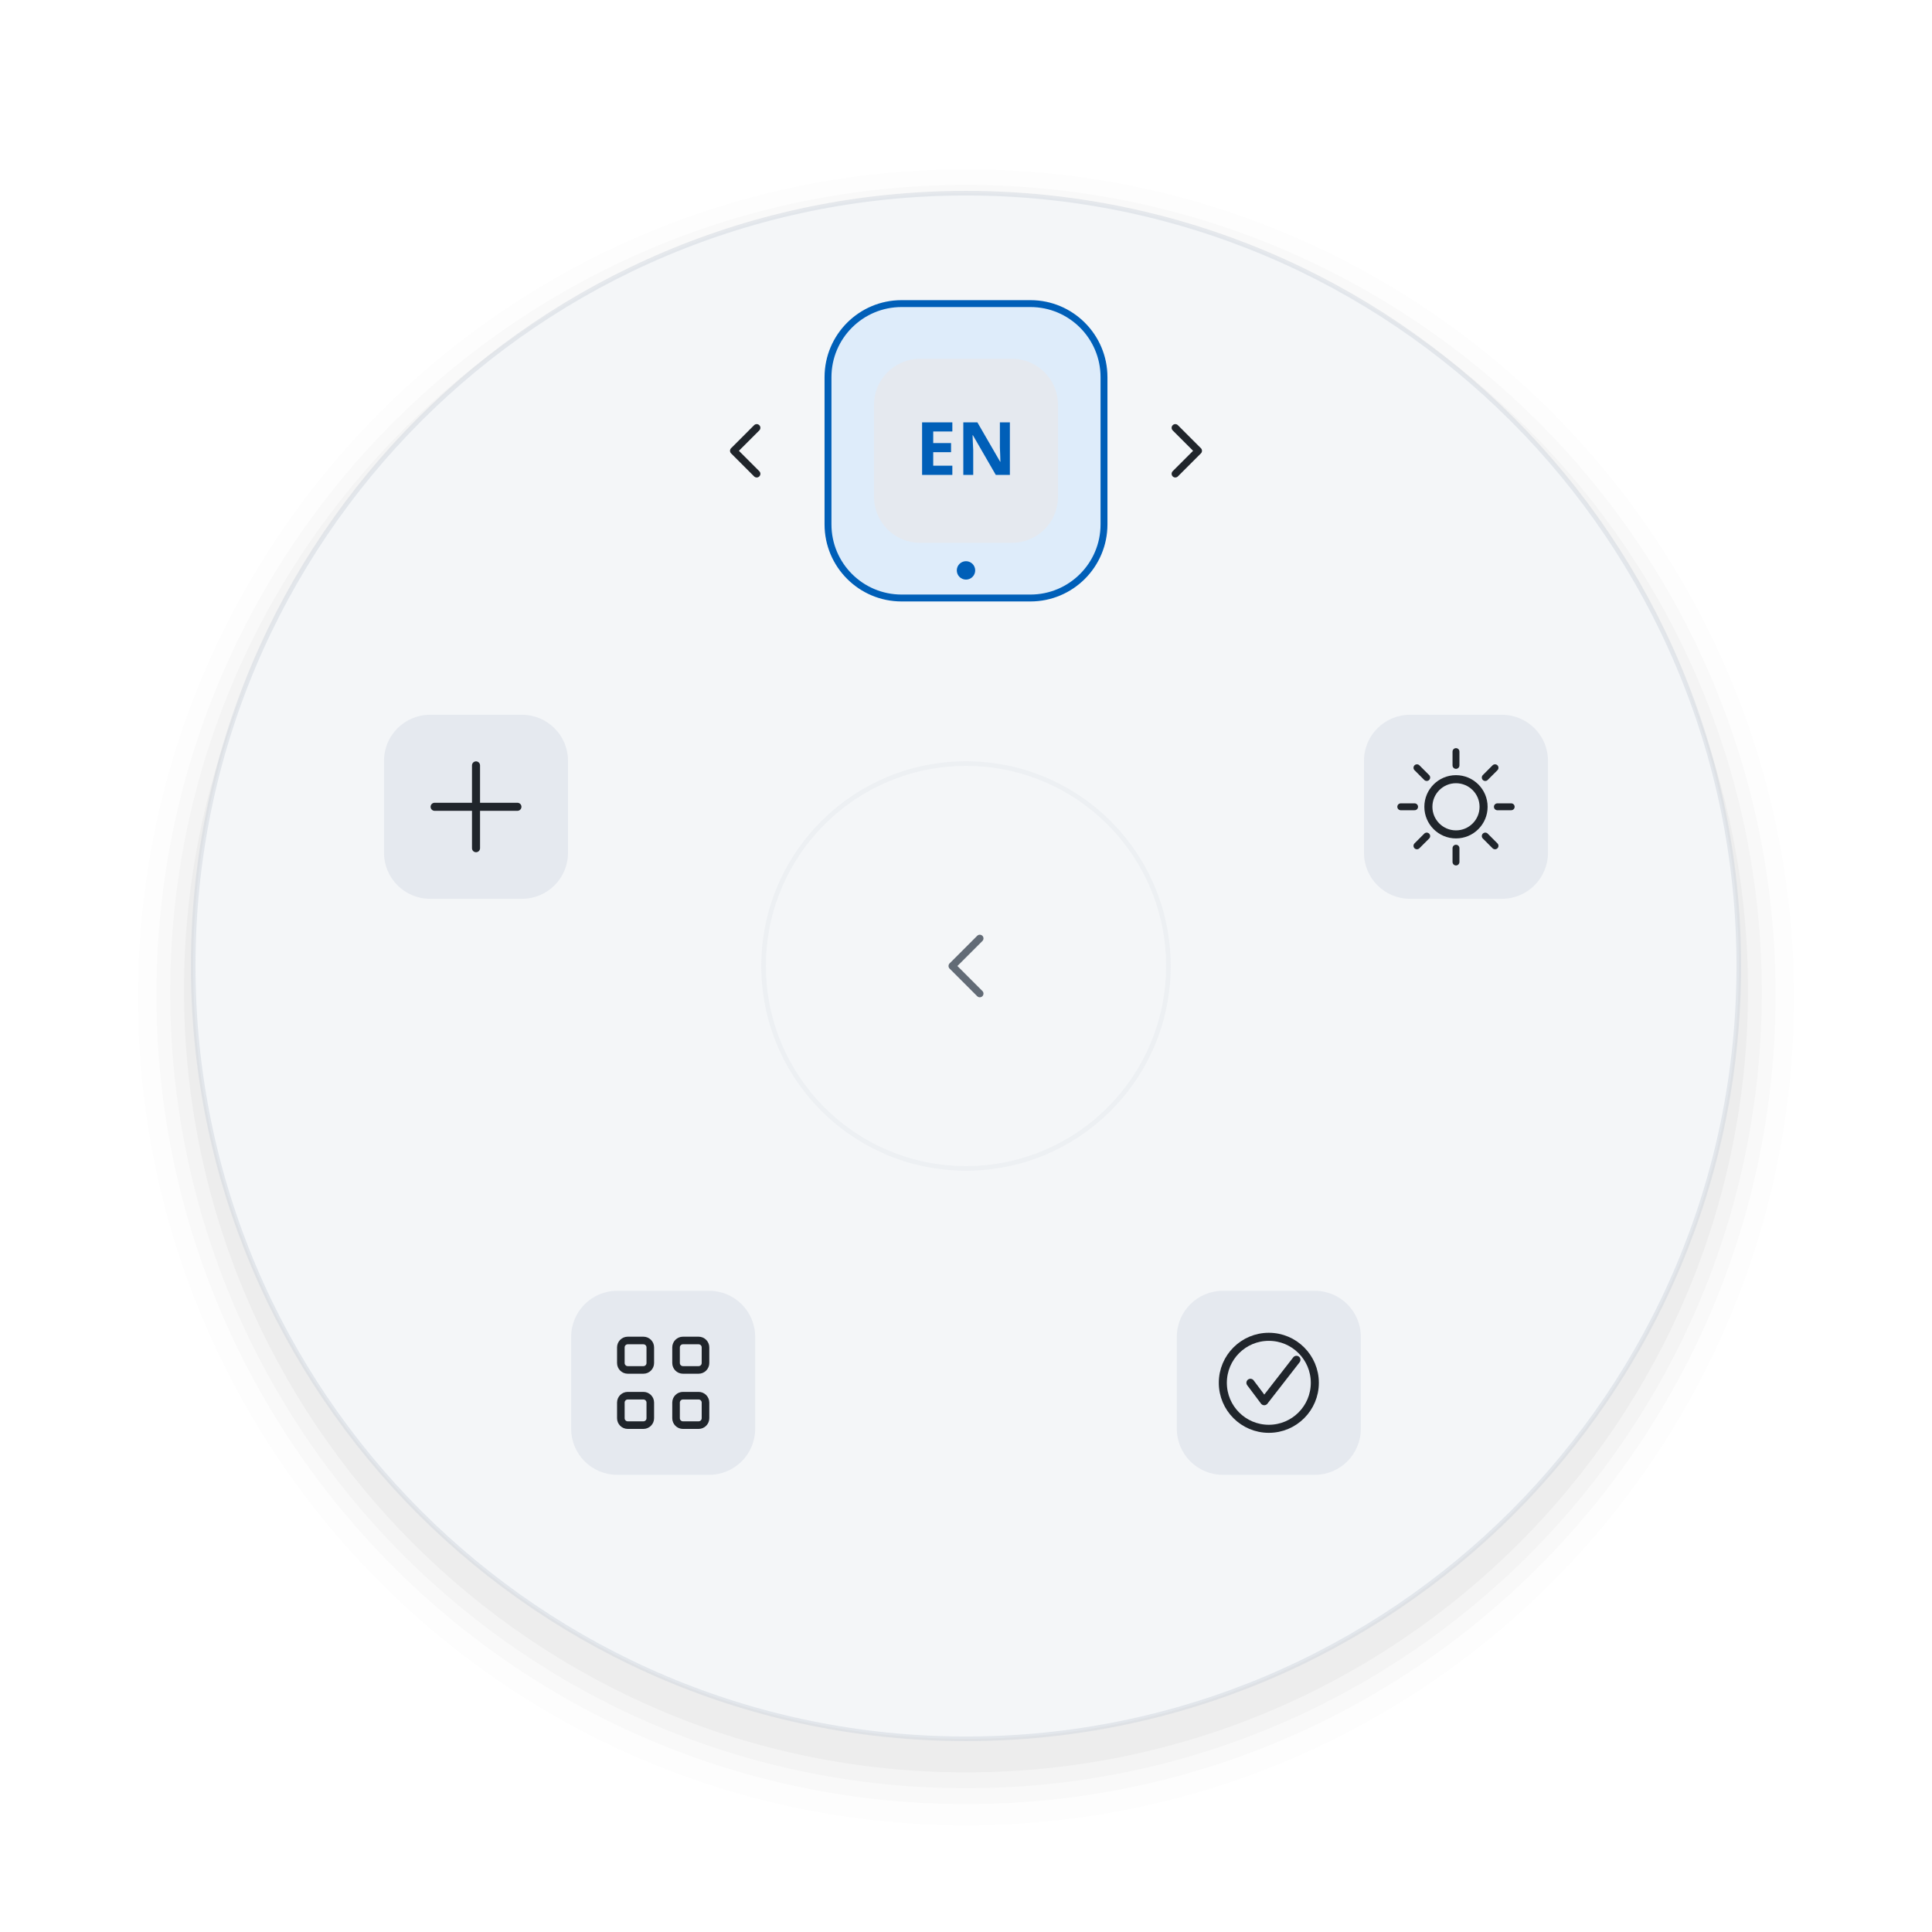
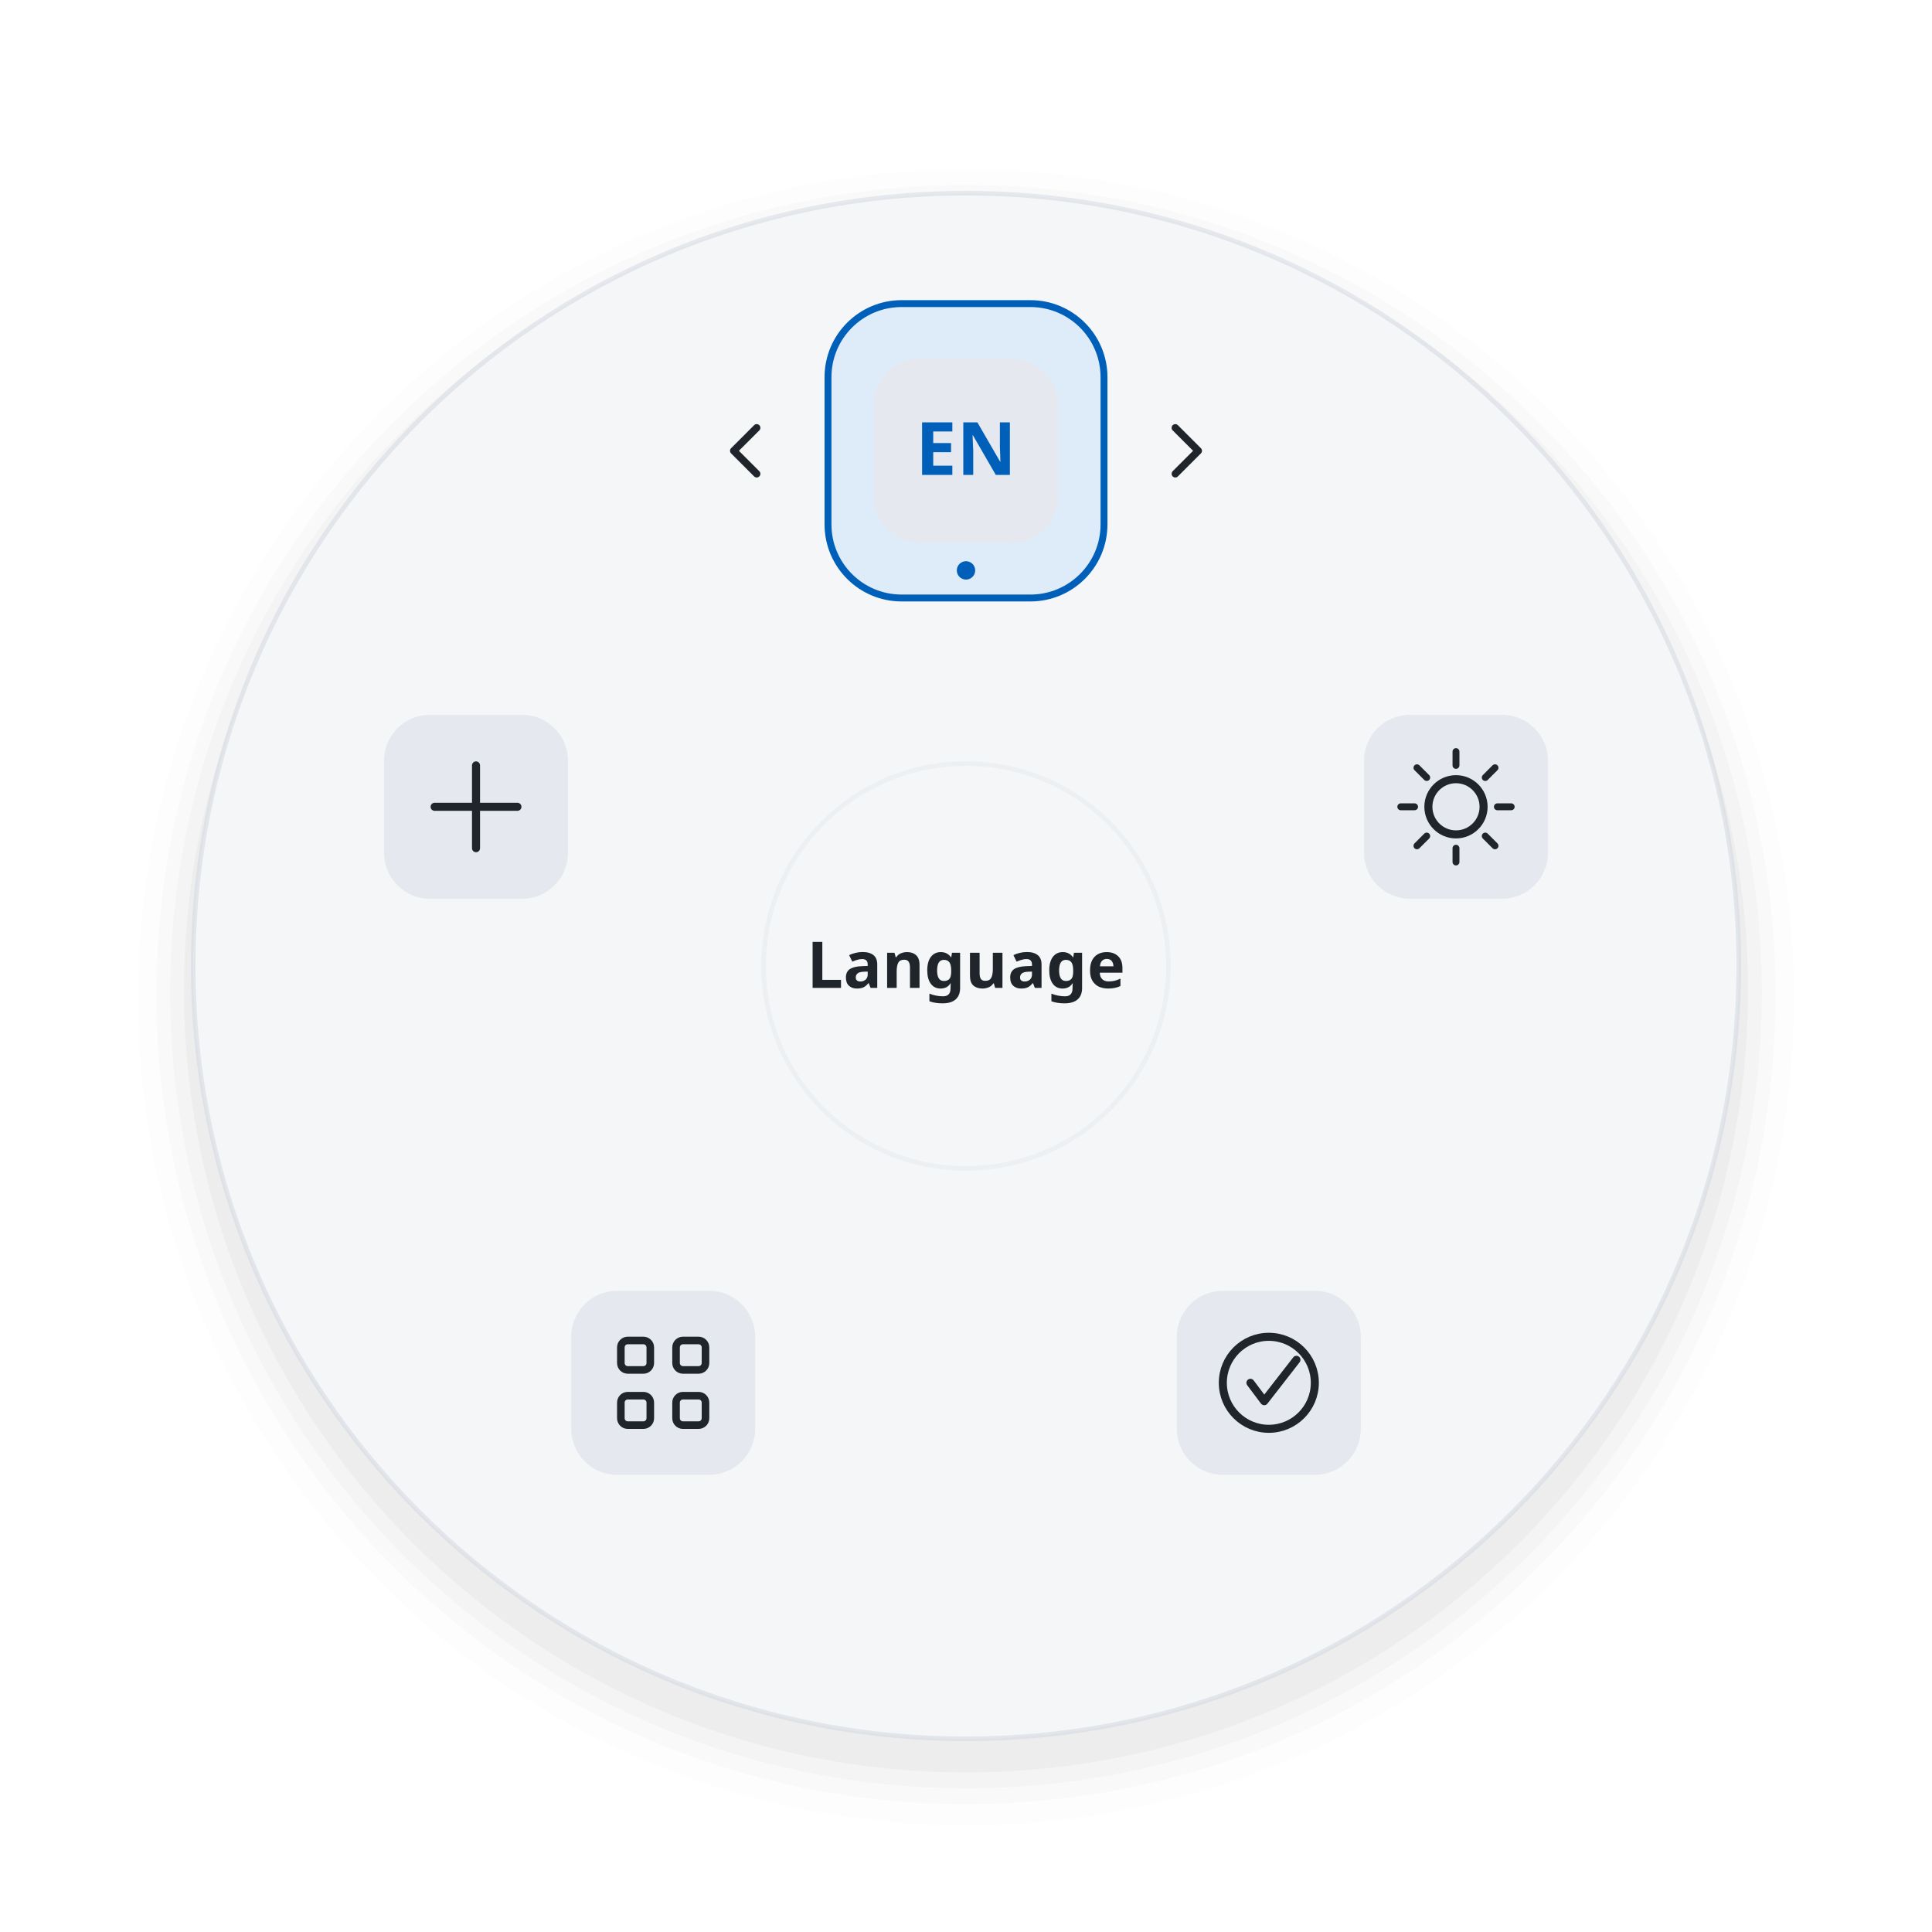
<svg xmlns="http://www.w3.org/2000/svg" width="420" height="420" viewBox="0 0 420 420" role="img">
  <g transform="translate(210 210) scale(1)">
    <circle cx="0" cy="6.8" r="180" fill="#000000" stroke="none" stroke-width="1" stroke-linejoin="round" stroke-linecap="round" opacity="0.01" />
    <circle cx="0" cy="6.2" r="176" fill="#000000" stroke="none" stroke-width="1" stroke-linejoin="round" stroke-linecap="round" opacity="0.016" />
    <circle cx="0" cy="5.75" r="173" fill="#000000" stroke="none" stroke-width="1" stroke-linejoin="round" stroke-linecap="round" opacity="0.022" />
    <circle cx="0" cy="5.3" r="170" fill="#000000" stroke="none" stroke-width="1" stroke-linejoin="round" stroke-linecap="round" opacity="0.028" />
    <circle cx="0" cy="0" r="168" fill="#F4F6F8" stroke="none" stroke-width="1" stroke-linejoin="round" stroke-linecap="round" opacity="1" />
    <circle cx="0" cy="0" r="168" fill="none" stroke="#CCD3DC" stroke-width="1" stroke-linejoin="round" stroke-linecap="round" opacity="0.45" />
    <circle cx="0" cy="0" r="44" fill="none" stroke="#CCD3DC" stroke-width="1" stroke-linejoin="round" stroke-linecap="round" opacity="0.18" />
    <rect x="-30" y="-144" width="60" height="64" rx="16" fill="#DEECFA" stroke="#005FB8" stroke-width="1.5" stroke-linejoin="round" stroke-linecap="round" opacity="1" />
    <circle cx="0" cy="-86" r="2" fill="#005FB8" stroke="none" stroke-width="1" stroke-linejoin="round" stroke-linecap="round" opacity="1" />
    <rect x="-20" y="-132" width="40" height="40" rx="10" fill="#E5E9EF" stroke="none" stroke-width="1" stroke-linejoin="round" stroke-linecap="round" opacity="1" />
    <g transform="translate(0 -112) scale(1)">
      <text x="0" y="5.24" fill="#005FB8" font-family="Segoe UI Variable,Segoe UI,Microsoft YaHei,sans-serif" font-size="16" font-weight="600" text-anchor="middle">EN</text>
    </g>
    <rect x="86.518" y="-54.61" width="40" height="40" rx="10" fill="#E5E9EF" stroke="none" stroke-width="1" stroke-linejoin="round" stroke-linecap="round" opacity="1" />
    <g transform="translate(106.518 -34.61) scale(1)">
      <circle cx="0" cy="0" r="6" fill="none" stroke="#20252B" stroke-width="1.75" stroke-linejoin="round" stroke-linecap="round" opacity="1" />
      <path d="M9 0 L12 0" fill="none" stroke="#20252B" stroke-width="1.5" stroke-linejoin="round" stroke-linecap="round" opacity="1" />
      <path d="M6.364 6.364 L8.485 8.485" fill="none" stroke="#20252B" stroke-width="1.5" stroke-linejoin="round" stroke-linecap="round" opacity="1" />
      <path d="M0 9 L0 12" fill="none" stroke="#20252B" stroke-width="1.5" stroke-linejoin="round" stroke-linecap="round" opacity="1" />
      <path d="M-6.364 6.364 L-8.485 8.485" fill="none" stroke="#20252B" stroke-width="1.5" stroke-linejoin="round" stroke-linecap="round" opacity="1" />
      <path d="M-9 0 L-12 0" fill="none" stroke="#20252B" stroke-width="1.5" stroke-linejoin="round" stroke-linecap="round" opacity="1" />
      <path d="M-6.364 -6.364 L-8.485 -8.485" fill="none" stroke="#20252B" stroke-width="1.5" stroke-linejoin="round" stroke-linecap="round" opacity="1" />
      <path d="M-0 -9 L-0 -12" fill="none" stroke="#20252B" stroke-width="1.5" stroke-linejoin="round" stroke-linecap="round" opacity="1" />
      <path d="M6.364 -6.364 L8.485 -8.485" fill="none" stroke="#20252B" stroke-width="1.5" stroke-linejoin="round" stroke-linecap="round" opacity="1" />
    </g>
    <rect x="45.832" y="70.61" width="40" height="40" rx="10" fill="#E5E9EF" stroke="none" stroke-width="1" stroke-linejoin="round" stroke-linecap="round" opacity="1" />
    <g transform="translate(65.832 90.61) scale(1)">
      <circle cx="0" cy="0" r="10" fill="none" stroke="#20252B" stroke-width="1.75" stroke-linejoin="round" stroke-linecap="round" opacity="1" />
      <path d="M-4 0 L-1 4 L6 -5" fill="none" stroke="#20252B" stroke-width="1.75" stroke-linejoin="round" stroke-linecap="round" opacity="1" />
    </g>
    <rect x="-85.832" y="70.61" width="40" height="40" rx="10" fill="#E5E9EF" stroke="none" stroke-width="1" stroke-linejoin="round" stroke-linecap="round" opacity="1" />
    <g transform="translate(-65.832 90.61) scale(1)">
      <rect x="-9.2" y="-9.2" width="6.4" height="6.4" rx="1.5" fill="none" stroke="#20252B" stroke-width="1.65" stroke-linejoin="round" stroke-linecap="round" opacity="1" />
      <rect x="-9.2" y="2.8" width="6.4" height="6.4" rx="1.5" fill="none" stroke="#20252B" stroke-width="1.65" stroke-linejoin="round" stroke-linecap="round" opacity="1" />
      <rect x="2.8" y="-9.2" width="6.4" height="6.4" rx="1.5" fill="none" stroke="#20252B" stroke-width="1.65" stroke-linejoin="round" stroke-linecap="round" opacity="1" />
      <rect x="2.8" y="2.8" width="6.4" height="6.4" rx="1.5" fill="none" stroke="#20252B" stroke-width="1.65" stroke-linejoin="round" stroke-linecap="round" opacity="1" />
    </g>
    <rect x="-126.518" y="-54.61" width="40" height="40" rx="10" fill="#E5E9EF" stroke="none" stroke-width="1" stroke-linejoin="round" stroke-linecap="round" opacity="1" />
    <g transform="translate(-106.518 -34.61) scale(1)">
      <path d="M-9 0 L9 0" fill="none" stroke="#20252B" stroke-width="1.75" stroke-linejoin="round" stroke-linecap="round" opacity="1" />
      <path d="M0 -9 L0 9" fill="none" stroke="#20252B" stroke-width="1.75" stroke-linejoin="round" stroke-linecap="round" opacity="1" />
    </g>
    <path d="M-45.5 -117 L-50.5 -112 L-45.5 -107" fill="none" stroke="#20252B" stroke-width="1.6" stroke-linejoin="round" stroke-linecap="round" opacity="1" />
    <path d="M45.5 -117 L50.5 -112 L45.5 -107" fill="none" stroke="#20252B" stroke-width="1.6" stroke-linejoin="round" stroke-linecap="round" opacity="1" />
-     <path d="M3 -6 L-3 0 L3 6" fill="none" stroke="#626B76" stroke-width="1.6" stroke-linejoin="round" stroke-linecap="round" opacity="1" />
+     <text x="0" y="4.76" fill="#20252B" font-family="Segoe UI Variable,Segoe UI,Microsoft YaHei,sans-serif" font-size="14" font-weight="600" text-anchor="middle">Language</text>
  </g>
</svg>
